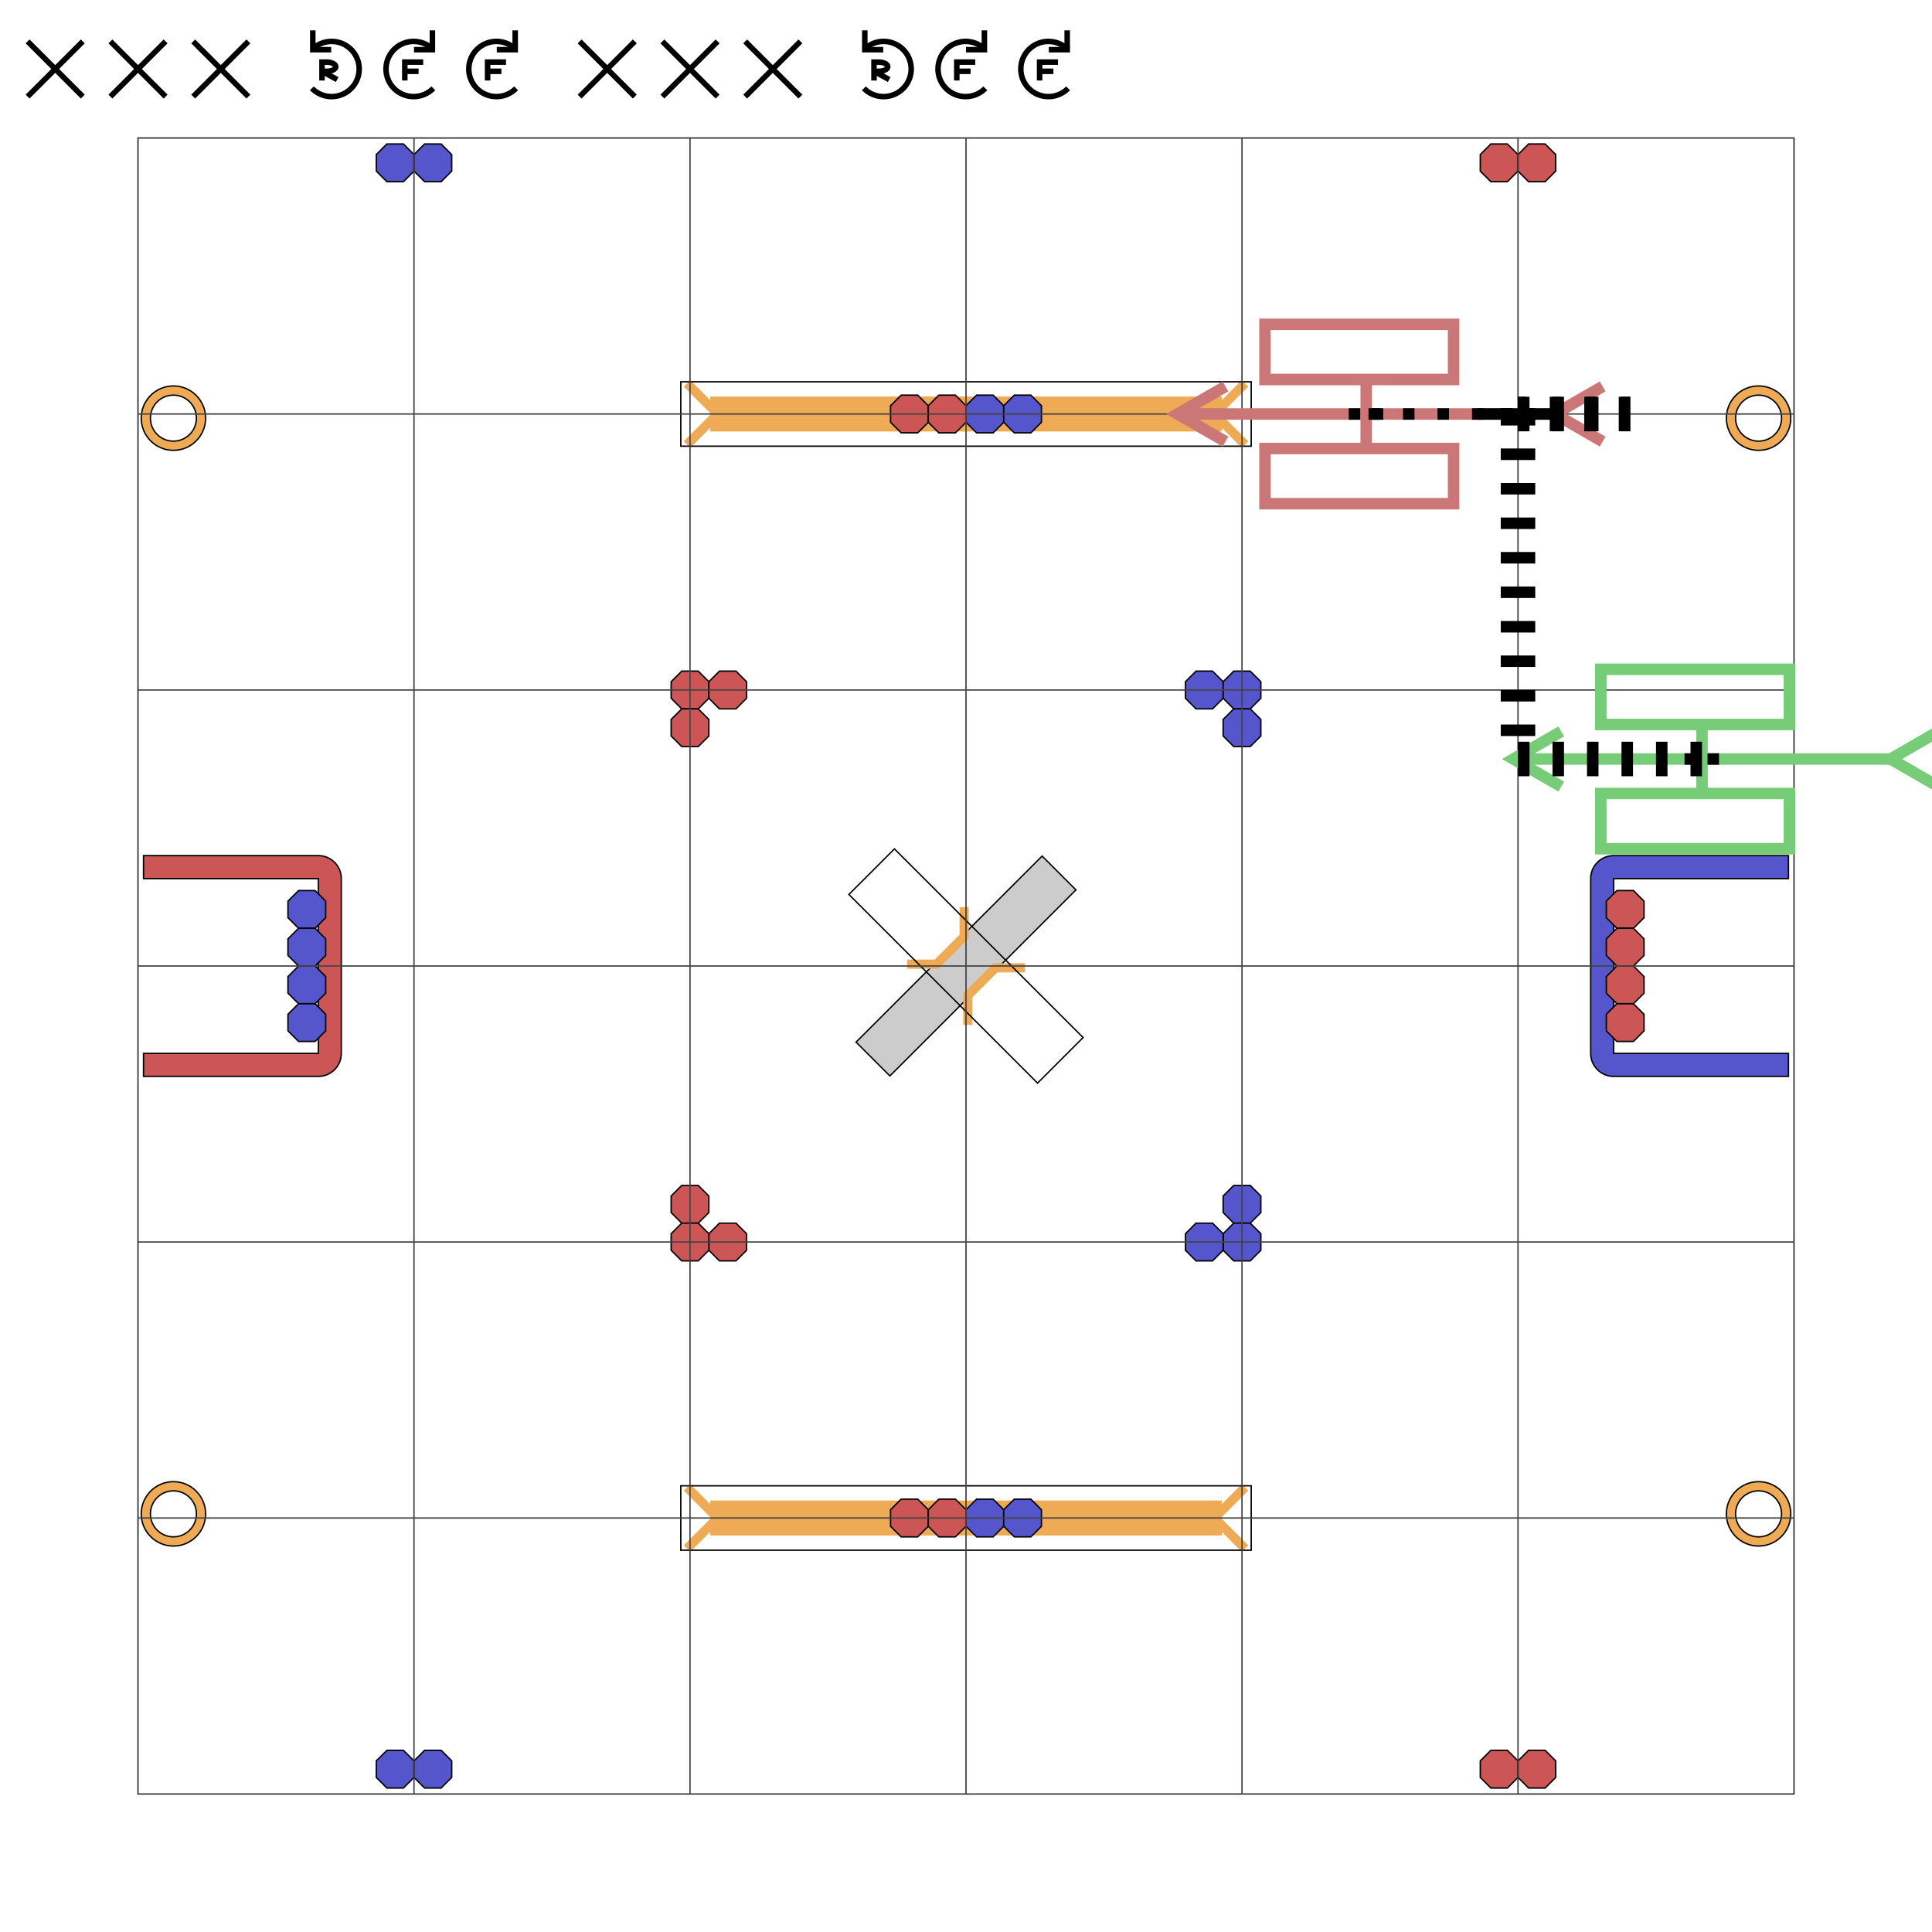
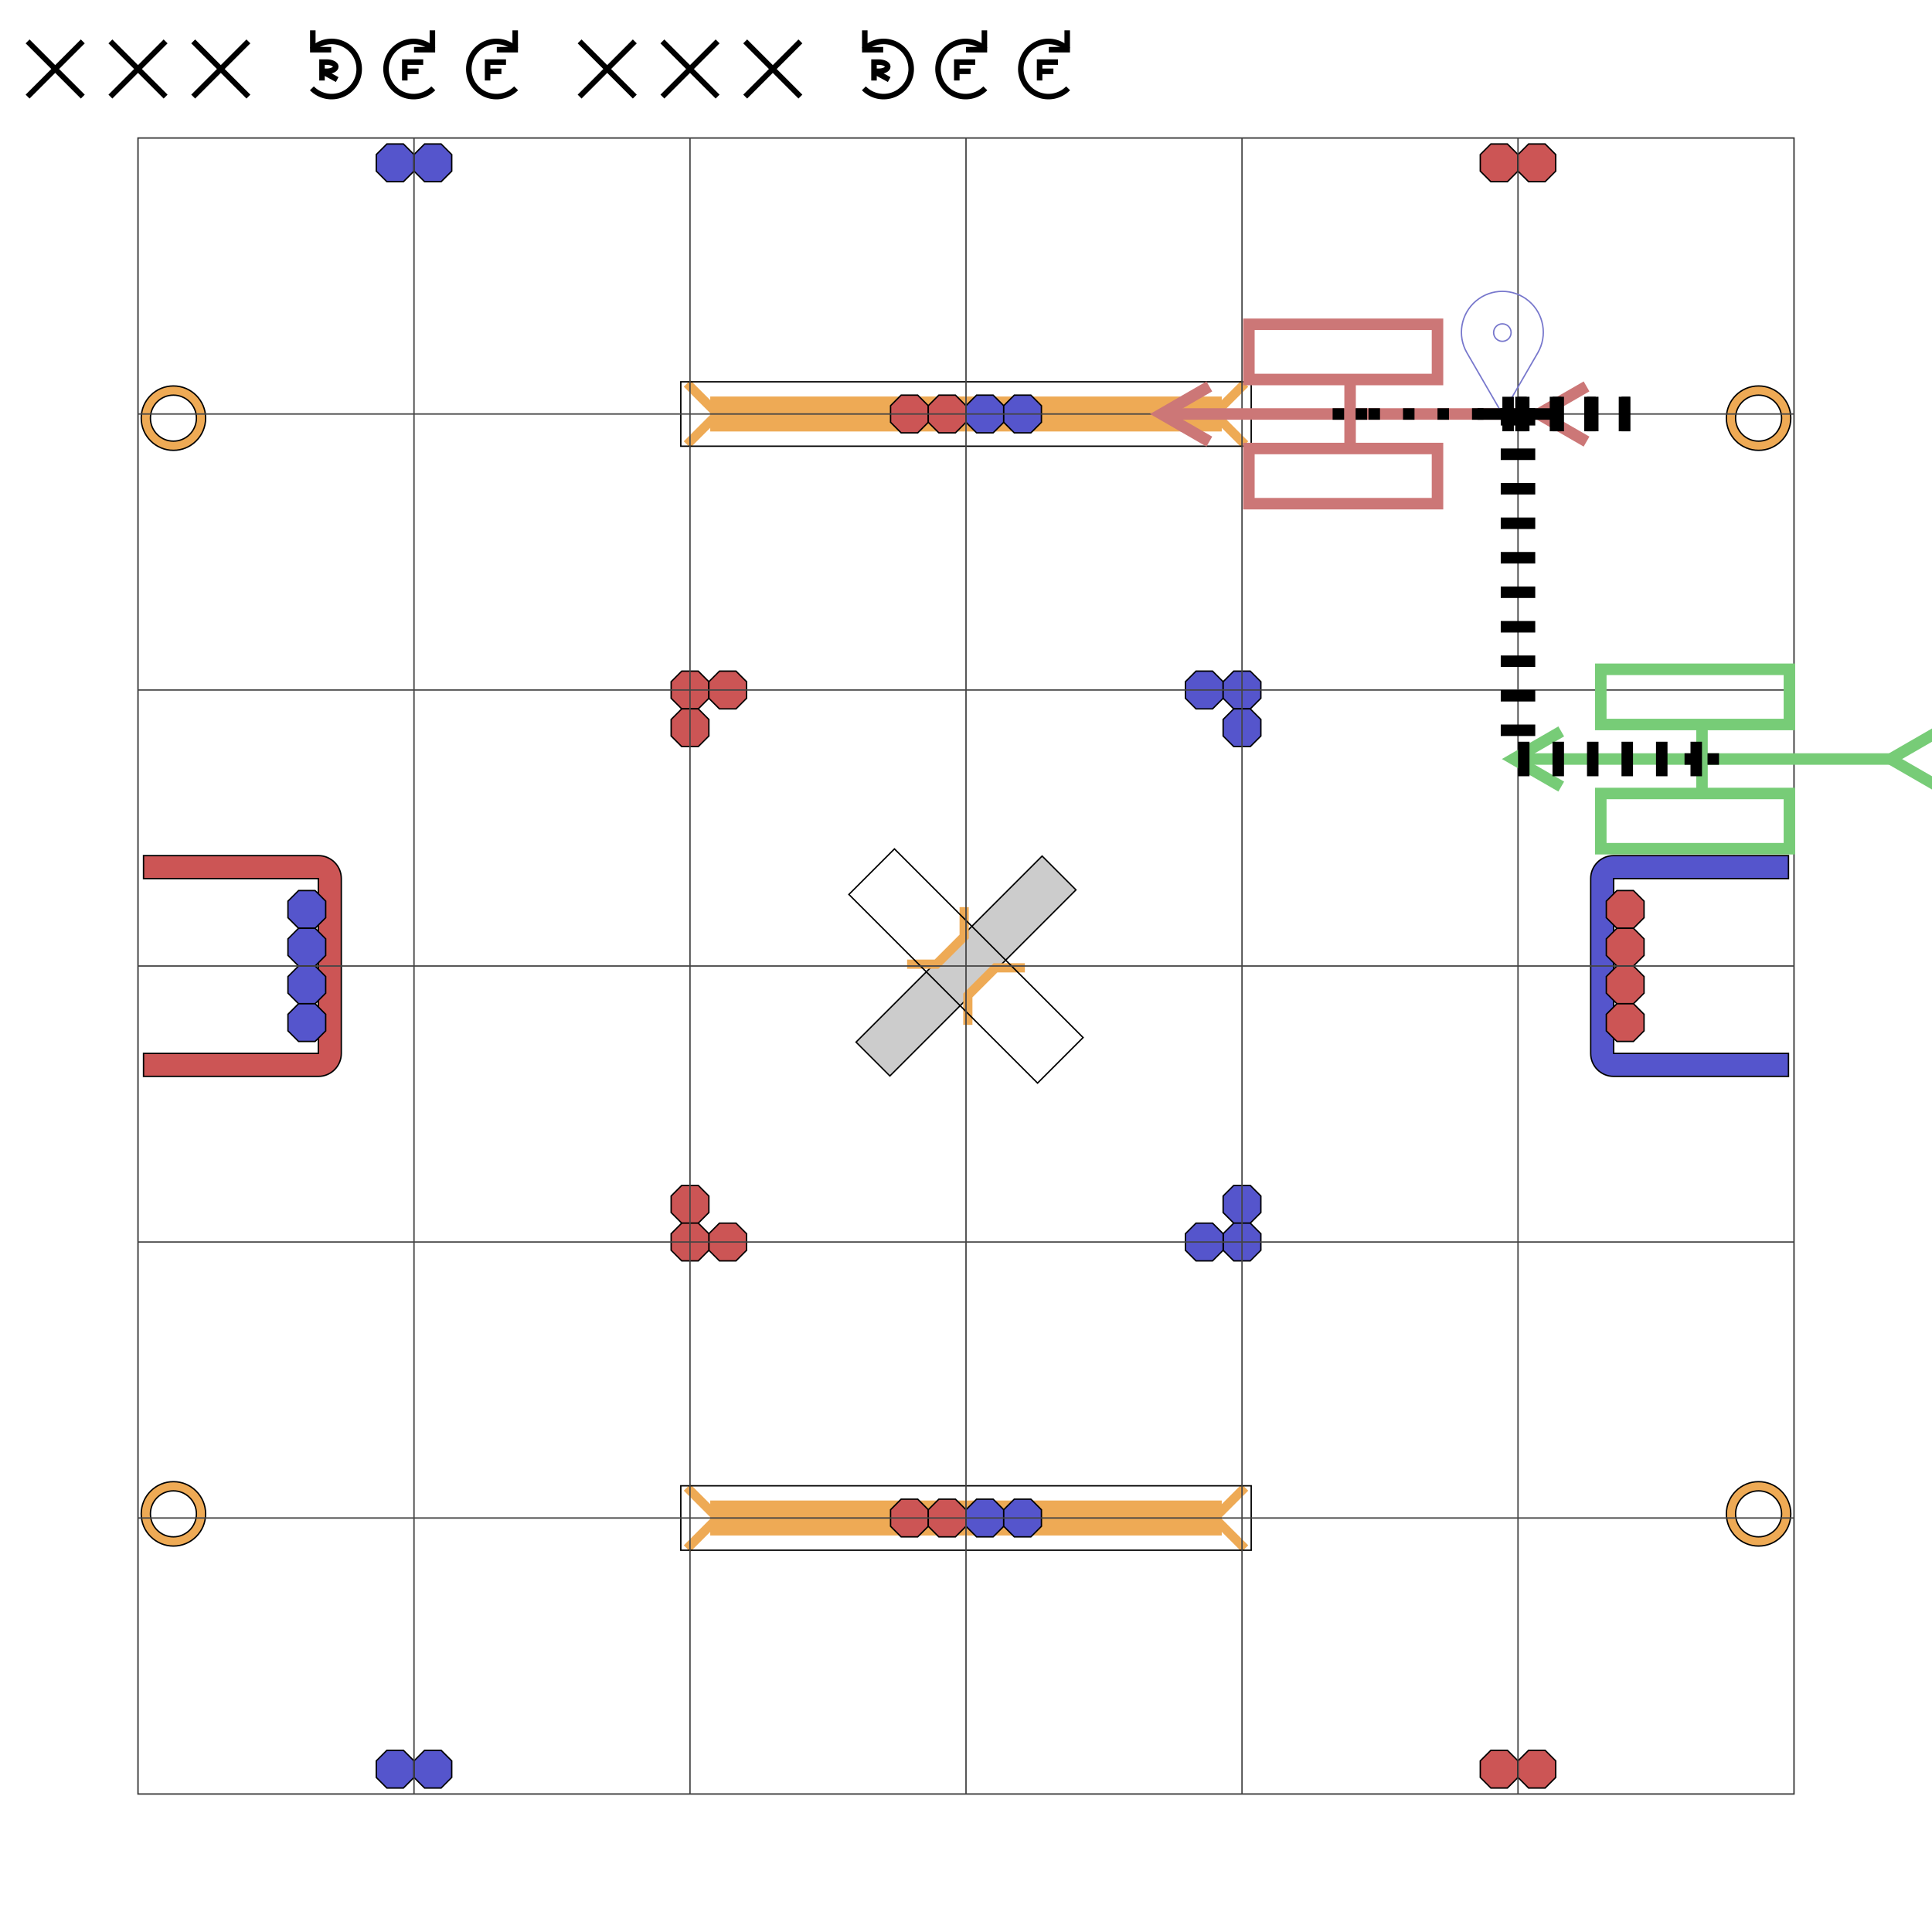
<svg xmlns="http://www.w3.org/2000/svg" version="1.1" width="600" height="600" viewBox="-2100 -2100 4200 4200">
  <g transform="scale(1, -1)">
    <rect x="-2100" y="-2100" width="4200" height="4200" fill="#ffffff" />
    <rect x="-1800" y="-1800" width="3600" height="3600" fill="none" stroke="#333333" stroke-width="3" />
    <path d="M -1788 240 l 380 0 a 50 50 0 0 0 50 -50 l 0 -380 a 50 50 0 0 0 -50 -50 l -380 0  l 0 50 l 380 0 l 0 380 l -380 0 z" fill="#cc5555" stroke="#000000" stroke-width="3" />
    <path d="M 1788 240 l -380 0 a 50 50 0 0 1 -50 -50 l 0 -380 a 50 50 0 0 1 50 -50 l 380 0  l 0 50 l -380 0 l 0 380 l 380 0 z" fill="#5555cc" stroke="#000000" stroke-width="3" />
    <rect x="-550" y="1200" width="20" height="94" transform="rotate(45, -540, 1200)" fill="#eeaa55" />
    <rect x="-550" y="1200" width="20" height="94" transform="rotate(135, -540, 1200)" fill="#eeaa55" />
    <rect x="530" y="1200" width="20" height="94" transform="rotate(-45, 540, 1200)" fill="#eeaa55" />
    <rect x="530" y="1200" width="20" height="94" transform="rotate(-135, 540, 1200)" fill="#eeaa55" />
    <rect x="-550" y="-1200" width="20" height="94" transform="rotate(45, -540, -1200)" fill="#eeaa55" />
    <rect x="-550" y="-1200" width="20" height="94" transform="rotate(135, -540, -1200)" fill="#eeaa55" />
    <rect x="530" y="-1200" width="20" height="94" transform="rotate(-45, 540, -1200)" fill="#eeaa55" />
    <rect x="530" y="-1200" width="20" height="94" transform="rotate(-135, 540, -1200)" fill="#eeaa55" />
    <rect x="-556" y="1162" width="1112" height="76" fill="#eeaa55" />
    <rect x="-620" y="1130" width="1240" height="140" fill="none" stroke="#000000" stroke-width="3" />
    <rect x="-556" y="-1238" width="1112" height="76" fill="#eeaa55" />
    <rect x="-620" y="-1270" width="1240" height="140" fill="none" stroke="#000000" stroke-width="3" />
    <rect x="-286" y="-52" width="572" height="104" transform="rotate(45)" fill="#cccccc" stroke="#000000" stroke-width="3" />
    <polyline points="-128,4 -64,4 -4,64 -4,128" fill="none" stroke="#eeaa55" stroke-width="20" />
    <polyline points="128,-4 64,-4 4,-64 4,-128" fill="none" stroke="#eeaa55" stroke-width="20" />
    <rect x="-290" y="-70" width="580" height="140" transform="rotate(-45)" fill="none" stroke="#000000" stroke-width="3" />
    <path d="M 1118,1728 l 0 36 l 23 23 l 36 0 l 23 -23 l  0 -36 l -23 -23 l -36 0 l -23 23 z" fill="#cc5555" stroke="#000000" stroke-width="3" fill-rule="evenodd" />
    <path d="M 1200,1728 l 0 36 l 23 23 l 36 0 l 23 -23 l  0 -36 l -23 -23 l -36 0 l -23 23 z" fill="#cc5555" stroke="#000000" stroke-width="3" fill-rule="evenodd" />
    <path d="M -164,1182 l 0 36 l 23 23 l 36 0 l 23 -23 l  0 -36 l -23 -23 l -36 0 l -23 23 z" fill="#cc5555" stroke="#000000" stroke-width="3" fill-rule="evenodd" />
    <path d="M -82,1182 l 0 36 l 23 23 l 36 0 l 23 -23 l  0 -36 l -23 -23 l -36 0 l -23 23 z" fill="#cc5555" stroke="#000000" stroke-width="3" fill-rule="evenodd" />
    <path d="M -641,582 l 0 36 l 23 23 l 36 0 l 23 -23 l  0 -36 l -23 -23 l -36 0 l -23 23 z" fill="#cc5555" stroke="#000000" stroke-width="3" fill-rule="evenodd" />
    <path d="M -559,582 l 0 36 l 23 23 l 36 0 l 23 -23 l  0 -36 l -23 -23 l -36 0 l -23 23 z" fill="#cc5555" stroke="#000000" stroke-width="3" fill-rule="evenodd" />
    <path d="M -641,500 l 0 36 l 23 23 l 36 0 l 23 -23 l  0 -36 l -23 -23 l -36 0 l -23 23 z" fill="#cc5555" stroke="#000000" stroke-width="3" fill-rule="evenodd" />
    <path d="M 1392,105 l 0 36 l 23 23 l 36 0 l 23 -23 l  0 -36 l -23 -23 l -36 0 l -23 23 z" fill="#cc5555" stroke="#000000" stroke-width="3" fill-rule="evenodd" />
    <path d="M 1392,23 l 0 36 l 23 23 l 36 0 l 23 -23 l  0 -36 l -23 -23 l -36 0 l -23 23 z" fill="#cc5555" stroke="#000000" stroke-width="3" fill-rule="evenodd" />
    <path d="M 1392,-59 l 0 36 l 23 23 l 36 0 l 23 -23 l  0 -36 l -23 -23 l -36 0 l -23 23 z" fill="#cc5555" stroke="#000000" stroke-width="3" fill-rule="evenodd" />
    <path d="M 1392,-141 l 0 36 l 23 23 l 36 0 l 23 -23 l  0 -36 l -23 -23 l -36 0 l -23 23 z" fill="#cc5555" stroke="#000000" stroke-width="3" fill-rule="evenodd" />
    <path d="M -641,-536 l 0 36 l 23 23 l 36 0 l 23 -23 l  0 -36 l -23 -23 l -36 0 l -23 23 z" fill="#cc5555" stroke="#000000" stroke-width="3" fill-rule="evenodd" />
    <path d="M -559,-618 l 0 36 l 23 23 l 36 0 l 23 -23 l  0 -36 l -23 -23 l -36 0 l -23 23 z" fill="#cc5555" stroke="#000000" stroke-width="3" fill-rule="evenodd" />
    <path d="M -641,-618 l 0 36 l 23 23 l 36 0 l 23 -23 l  0 -36 l -23 -23 l -36 0 l -23 23 z" fill="#cc5555" stroke="#000000" stroke-width="3" fill-rule="evenodd" />
    <path d="M -164,-1218 l 0 36 l 23 23 l 36 0 l 23 -23 l  0 -36 l -23 -23 l -36 0 l -23 23 z" fill="#cc5555" stroke="#000000" stroke-width="3" fill-rule="evenodd" />
    <path d="M -82,-1218 l 0 36 l 23 23 l 36 0 l 23 -23 l  0 -36 l -23 -23 l -36 0 l -23 23 z" fill="#cc5555" stroke="#000000" stroke-width="3" fill-rule="evenodd" />
    <path d="M 1118,-1764 l 0 36 l 23 23 l 36 0 l 23 -23 l  0 -36 l -23 -23 l -36 0 l -23 23 z" fill="#cc5555" stroke="#000000" stroke-width="3" fill-rule="evenodd" />
    <path d="M 1200,-1764 l 0 36 l 23 23 l 36 0 l 23 -23 l  0 -36 l -23 -23 l -36 0 l -23 23 z" fill="#cc5555" stroke="#000000" stroke-width="3" fill-rule="evenodd" />
    <path d="M -1282,1728 l 0 36 l 23 23 l 36 0 l 23 -23 l  0 -36 l -23 -23 l -36 0 l -23 23 z" fill="#5555cc" stroke="#000000" stroke-width="3" fill-rule="evenodd" />
    <path d="M -1200,1728 l 0 36 l 23 23 l 36 0 l 23 -23 l  0 -36 l -23 -23 l -36 0 l -23 23 z" fill="#5555cc" stroke="#000000" stroke-width="3" fill-rule="evenodd" />
    <path d="M 0,1182 l 0 36 l 23 23 l 36 0 l 23 -23 l  0 -36 l -23 -23 l -36 0 l -23 23 z" fill="#5555cc" stroke="#000000" stroke-width="3" fill-rule="evenodd" />
    <path d="M 82,1182 l 0 36 l 23 23 l 36 0 l 23 -23 l  0 -36 l -23 -23 l -36 0 l -23 23 z" fill="#5555cc" stroke="#000000" stroke-width="3" fill-rule="evenodd" />
    <path d="M 477,582 l 0 36 l 23 23 l 36 0 l 23 -23 l  0 -36 l -23 -23 l -36 0 l -23 23 z" fill="#5555cc" stroke="#000000" stroke-width="3" fill-rule="evenodd" />
    <path d="M 559,582 l 0 36 l 23 23 l 36 0 l 23 -23 l  0 -36 l -23 -23 l -36 0 l -23 23 z" fill="#5555cc" stroke="#000000" stroke-width="3" fill-rule="evenodd" />
    <path d="M 559,500 l 0 36 l 23 23 l 36 0 l 23 -23 l  0 -36 l -23 -23 l -36 0 l -23 23 z" fill="#5555cc" stroke="#000000" stroke-width="3" fill-rule="evenodd" />
    <path d="M -1474,105 l 0 36 l 23 23 l 36 0 l 23 -23 l  0 -36 l -23 -23 l -36 0 l -23 23 z" fill="#5555cc" stroke="#000000" stroke-width="3" fill-rule="evenodd" />
    <path d="M -1474,23 l 0 36 l 23 23 l 36 0 l 23 -23 l  0 -36 l -23 -23 l -36 0 l -23 23 z" fill="#5555cc" stroke="#000000" stroke-width="3" fill-rule="evenodd" />
    <path d="M -1474,-59 l 0 36 l 23 23 l 36 0 l 23 -23 l  0 -36 l -23 -23 l -36 0 l -23 23 z" fill="#5555cc" stroke="#000000" stroke-width="3" fill-rule="evenodd" />
    <path d="M -1474,-141 l 0 36 l 23 23 l 36 0 l 23 -23 l  0 -36 l -23 -23 l -36 0 l -23 23 z" fill="#5555cc" stroke="#000000" stroke-width="3" fill-rule="evenodd" />
    <path d="M 559,-536 l 0 36 l 23 23 l 36 0 l 23 -23 l  0 -36 l -23 -23 l -36 0 l -23 23 z" fill="#5555cc" stroke="#000000" stroke-width="3" fill-rule="evenodd" />
    <path d="M 559,-618 l 0 36 l 23 23 l 36 0 l 23 -23 l  0 -36 l -23 -23 l -36 0 l -23 23 z" fill="#5555cc" stroke="#000000" stroke-width="3" fill-rule="evenodd" />
    <path d="M 477,-618 l 0 36 l 23 23 l 36 0 l 23 -23 l  0 -36 l -23 -23 l -36 0 l -23 23 z" fill="#5555cc" stroke="#000000" stroke-width="3" fill-rule="evenodd" />
    <path d="M 0,-1218 l 0 36 l 23 23 l 36 0 l 23 -23 l  0 -36 l -23 -23 l -36 0 l -23 23 z" fill="#5555cc" stroke="#000000" stroke-width="3" fill-rule="evenodd" />
    <path d="M 82,-1218 l 0 36 l 23 23 l 36 0 l 23 -23 l  0 -36 l -23 -23 l -36 0 l -23 23 z" fill="#5555cc" stroke="#000000" stroke-width="3" fill-rule="evenodd" />
    <path d="M -1282,-1764 l 0 36 l 23 23 l 36 0 l 23 -23 l  0 -36 l -23 -23 l -36 0 l -23 23 z" fill="#5555cc" stroke="#000000" stroke-width="3" fill-rule="evenodd" />
    <path d="M -1200,-1764 l 0 36 l 23 23 l 36 0 l 23 -23 l  0 -36 l -23 -23 l -36 0 l -23 23 z" fill="#5555cc" stroke="#000000" stroke-width="3" fill-rule="evenodd" />
    <path d="M -1793,1191 a 70 70 0 0 0 140 0 a 70 70 0 0 0 -140 0 z m 20 0 a 50 50 0 0 0 100 0 a 50 50 0 0 0 -100 0 z" fill="#eeaa55" stroke="#000000" stroke-width="3" fill-rule="evenodd" />
    <path d="M 1653,1191 a 70 70 0 0 0 140 0 a 70 70 0 0 0 -140 0 z m 20 0 a 50 50 0 0 0 100 0 a 50 50 0 0 0 -100 0 z" fill="#eeaa55" stroke="#000000" stroke-width="3" fill-rule="evenodd" />
    <path d="M -1793,-1191 a 70 70 0 0 0 140 0 a 70 70 0 0 0 -140 0 z m 20 0 a 50 50 0 0 0 100 0 a 50 50 0 0 0 -100 0 z" fill="#eeaa55" stroke="#000000" stroke-width="3" fill-rule="evenodd" />
    <path d="M 1653,-1191 a 70 70 0 0 0 140 0 a 70 70 0 0 0 -140 0 z m 20 0 a 50 50 0 0 0 100 0 a 50 50 0 0 0 -100 0 z" fill="#eeaa55" stroke="#000000" stroke-width="3" fill-rule="evenodd" />
    <line x1="-1800" y1="-1200" x2="1800" y2="-1200" stroke="#444444" stroke-width="3" />
    <line x1="-1800" y1="-600" x2="1800" y2="-600" stroke="#444444" stroke-width="3" />
    <line x1="-1800" y1="0" x2="1800" y2="0" stroke="#444444" stroke-width="3" />
    <line x1="-1800" y1="600" x2="1800" y2="600" stroke="#444444" stroke-width="3" />
    <line x1="-1800" y1="1200" x2="1800" y2="1200" stroke="#444444" stroke-width="3" />
    <line x1="-1200" y1="-1800" x2="-1200" y2="1800" stroke="#444444" stroke-width="3" />
    <line x1="-600" y1="-1800" x2="-600" y2="1800" stroke="#444444" stroke-width="3" />
    <line x1="0" y1="-1800" x2="0" y2="1800" stroke="#444444" stroke-width="3" />
    <line x1="600" y1="-1800" x2="600" y2="1800" stroke="#444444" stroke-width="3" />
    <line x1="1200" y1="-1800" x2="1200" y2="1800" stroke="#444444" stroke-width="3" />
    <g transform="translate(1600.0 450.0)  rotate(-270)">
      <rect x="-195" y="-190" width="120" height="410" fill="none" stroke="#77cc77" stroke-width="25" />
      <rect x="75" y="-190" width="120" height="410" fill="none" stroke="#77cc77" stroke-width="25" />
      <line x1="-75" y1="0" x2="75" y2="0" stroke="#77cc77" stroke-width="25" />
      <line x1="0" y1="-410" x2="0" y2="410" stroke="#77cc77" stroke-width="25" />
      <polyline points="-60,306 0,410 60,306" fill="none" stroke="#77cc77" stroke-width="25" />
      <polyline points="-60,-514 0,-410 60,-514" fill="none" stroke="#77cc77" stroke-width="25" />
    </g>
-     <g transform="translate(870 1200)  rotate(-270)">
+     <g transform="translate(835 1200)  rotate(-270)">
      <rect x="-195" y="-190" width="120" height="410" fill="none" stroke="#cc7777" stroke-width="25" />
      <rect x="75" y="-190" width="120" height="410" fill="none" stroke="#cc7777" stroke-width="25" />
      <line x1="-75" y1="0" x2="75" y2="0" stroke="#cc7777" stroke-width="25" />
      <line x1="0" y1="-410" x2="0" y2="410" stroke="#cc7777" stroke-width="25" />
      <polyline points="-60,306 0,410 60,306" fill="none" stroke="#cc7777" stroke-width="25" />
      <polyline points="-60,-514 0,-410 60,-514" fill="none" stroke="#cc7777" stroke-width="25" />
    </g>
+     <path d="M 1166,1200 l -77 133 a 89 89 0 1 0 154 0 z m -19 177 a 19 19 0 0 0 38 0 a 19 19 0 0 0 -38 0 z" fill="none" stroke="#7777cc" stroke-width="3" fill-rule="evenodd" />
    <line x1="1562.0" y1="450.0" x2="1637.0" y2="450.0" stroke="#000000" stroke-width="25" stroke-dasharray="25,25">
      <animateTransform attributeName="transform" type="rotate" to="360 1600.0 450.0" dur="2000ms" repeatCount="indefinite" from="0 1600.0 450.0" />
    </line>
    <polyline points="1600.0,450.0 1200,450 1200,1200" fill="none" stroke="#000000" stroke-width="75" stroke-dasharray="25,50" stroke-linejoin="round" stroke-dashoffset="0">
      <animate attributeName="stroke-dashoffset" values="75;0" dur="1000ms" repeatCount="indefinite" />
    </polyline>
    <line x1="1112" y1="1200" x2="1287" y2="1200" stroke="#000000" stroke-width="25" stroke-dasharray="75,25">
      <animateTransform attributeName="transform" type="rotate" to="360 1200 1200" dur="2000ms" repeatCount="indefinite" from="0 1200 1200" />
    </line>
    <polyline points="1200,1200 1444.0,1200.0" fill="none" stroke="#000000" stroke-width="75" stroke-dasharray="25,50" stroke-linejoin="round" stroke-dashoffset="0">
      <animate attributeName="stroke-dashoffset" values="75;0" dur="1000ms" repeatCount="indefinite" />
    </polyline>
-     <polyline points="1444.0,1200.0 1201,1200" fill="none" stroke="#000000" stroke-width="75" stroke-dasharray="25,50" stroke-linejoin="round" stroke-dashoffset="0">
+     <polyline points="1444.0,1200.0 1166,1200" fill="none" stroke="#000000" stroke-width="75" stroke-dasharray="25,50" stroke-linejoin="round" stroke-dashoffset="0">
      <animate attributeName="stroke-dashoffset" values="75;0" dur="1000ms" repeatCount="indefinite" />
    </polyline>
-     <polyline points="1201,1200 1200,1200" fill="none" stroke="#000000" stroke-width="75" stroke-dasharray="25,50" stroke-linejoin="round" stroke-dashoffset="0">
+     <polyline points="1166,1200 1200,1200" fill="none" stroke="#000000" stroke-width="75" stroke-dasharray="25,50" stroke-linejoin="round" stroke-dashoffset="0">
      <animate attributeName="stroke-dashoffset" values="75;0" dur="1000ms" repeatCount="indefinite" />
    </polyline>
    <line x1="1162" y1="1200" x2="1237" y2="1200" stroke="#000000" stroke-width="25" stroke-dasharray="25,25">
      <animateTransform attributeName="transform" type="rotate" to="360 1200 1200" dur="2000ms" repeatCount="indefinite" from="0 1200 1200" />
    </line>
    <line x1="1162" y1="1200" x2="1237" y2="1200" stroke="#000000" stroke-width="25" stroke-dasharray="25,25">
      <animateTransform attributeName="transform" type="rotate" to="360 1200 1200" dur="2000ms" repeatCount="indefinite" from="0 1200 1200" />
    </line>
-     <polyline points="1200,1200 870,1200" fill="none" stroke="#000000" stroke-width="25" stroke-dasharray="25,50" stroke-linejoin="round" stroke-dashoffset="0">
+     <polyline points="1200,1200 835,1200" fill="none" stroke="#000000" stroke-width="25" stroke-dasharray="25,50" stroke-linejoin="round" stroke-dashoffset="0">
      <animate attributeName="stroke-dashoffset" values="75;0" dur="1000ms" repeatCount="indefinite" />
    </polyline>
-     <line x1="832" y1="1200" x2="907" y2="1200" stroke="#000000" stroke-width="25" stroke-dasharray="25,25">
-       <animateTransform attributeName="transform" type="rotate" to="360 870 1200" dur="2000ms" repeatCount="indefinite" from="0 870 1200" />
+     <line x1="797" y1="1200" x2="872" y2="1200" stroke="#000000" stroke-width="25" stroke-dasharray="25,25">
+       <animateTransform attributeName="transform" type="rotate" to="360 835 1200" dur="2000ms" repeatCount="indefinite" from="0 835 1200" />
    </line>
    <line x1="-2040" y1="1890" x2="-1920" y2="2010" stroke="#000000" stroke-width="12" />
    <line x1="-2040" y1="2010" x2="-1920" y2="1890" stroke="#000000" stroke-width="12" />
    <line x1="-1860" y1="1890" x2="-1740" y2="2010" stroke="#000000" stroke-width="12" />
    <line x1="-1860" y1="2010" x2="-1740" y2="1890" stroke="#000000" stroke-width="12" />
    <line x1="-1680" y1="1890" x2="-1560" y2="2010" stroke="#000000" stroke-width="12" />
    <line x1="-1680" y1="2010" x2="-1560" y2="1890" stroke="#000000" stroke-width="12" />
    <path d="M -1422,1908 a 60 60 0 1 1 0 84" fill="none" stroke="#000000" stroke-width="12" />
    <path d="M -1380 1992 l -40 0 l 0 42" fill="none" stroke="#000000" stroke-width="12" />
    <path d="M -1400 1925 l 0 40 l 10 0 a 20 10 0 0 0 0 -20 l -10 0 l 33 -18" fill="none" stroke="#000000" stroke-width="12" />
    <path d="M -1158,1908 a 60 60 0 1 0 0 84" fill="none" stroke="#000000" stroke-width="12" />
    <path d="M -1200 1992 l 40 0 l 0 42" fill="none" stroke="#000000" stroke-width="12" />
    <path d="M -1180,1965 l -40 0 l 0 -40 m 0 20 l 30 0" fill="none" stroke="#000000" stroke-width="12" />
    <path d="M -978,1908 a 60 60 0 1 0 0 84" fill="none" stroke="#000000" stroke-width="12" />
    <path d="M -1020 1992 l 40 0 l 0 42" fill="none" stroke="#000000" stroke-width="12" />
    <path d="M -1000,1965 l -40 0 l 0 -40 m 0 20 l 30 0" fill="none" stroke="#000000" stroke-width="12" />
    <line x1="-840" y1="1890" x2="-720" y2="2010" stroke="#000000" stroke-width="12" />
    <line x1="-840" y1="2010" x2="-720" y2="1890" stroke="#000000" stroke-width="12" />
    <line x1="-660" y1="1890" x2="-540" y2="2010" stroke="#000000" stroke-width="12" />
    <line x1="-660" y1="2010" x2="-540" y2="1890" stroke="#000000" stroke-width="12" />
    <line x1="-480" y1="1890" x2="-360" y2="2010" stroke="#000000" stroke-width="12" />
    <line x1="-480" y1="2010" x2="-360" y2="1890" stroke="#000000" stroke-width="12" />
    <path d="M -222,1908 a 60 60 0 1 1 0 84" fill="none" stroke="#000000" stroke-width="12" />
    <path d="M -180 1992 l -40 0 l 0 42" fill="none" stroke="#000000" stroke-width="12" />
    <path d="M -200 1925 l 0 40 l 10 0 a 20 10 0 0 0 0 -20 l -10 0 l 33 -18" fill="none" stroke="#000000" stroke-width="12" />
    <path d="M 42,1908 a 60 60 0 1 0 0 84" fill="none" stroke="#000000" stroke-width="12" />
    <path d="M 0 1992 l 40 0 l 0 42" fill="none" stroke="#000000" stroke-width="12" />
    <path d="M 20,1965 l -40 0 l 0 -40 m 0 20 l 30 0" fill="none" stroke="#000000" stroke-width="12" />
    <path d="M 222,1908 a 60 60 0 1 0 0 84" fill="none" stroke="#000000" stroke-width="12" />
    <path d="M 180 1992 l 40 0 l 0 42" fill="none" stroke="#000000" stroke-width="12" />
    <path d="M 200,1965 l -40 0 l 0 -40 m 0 20 l 30 0" fill="none" stroke="#000000" stroke-width="12" />
  </g>
</svg>
